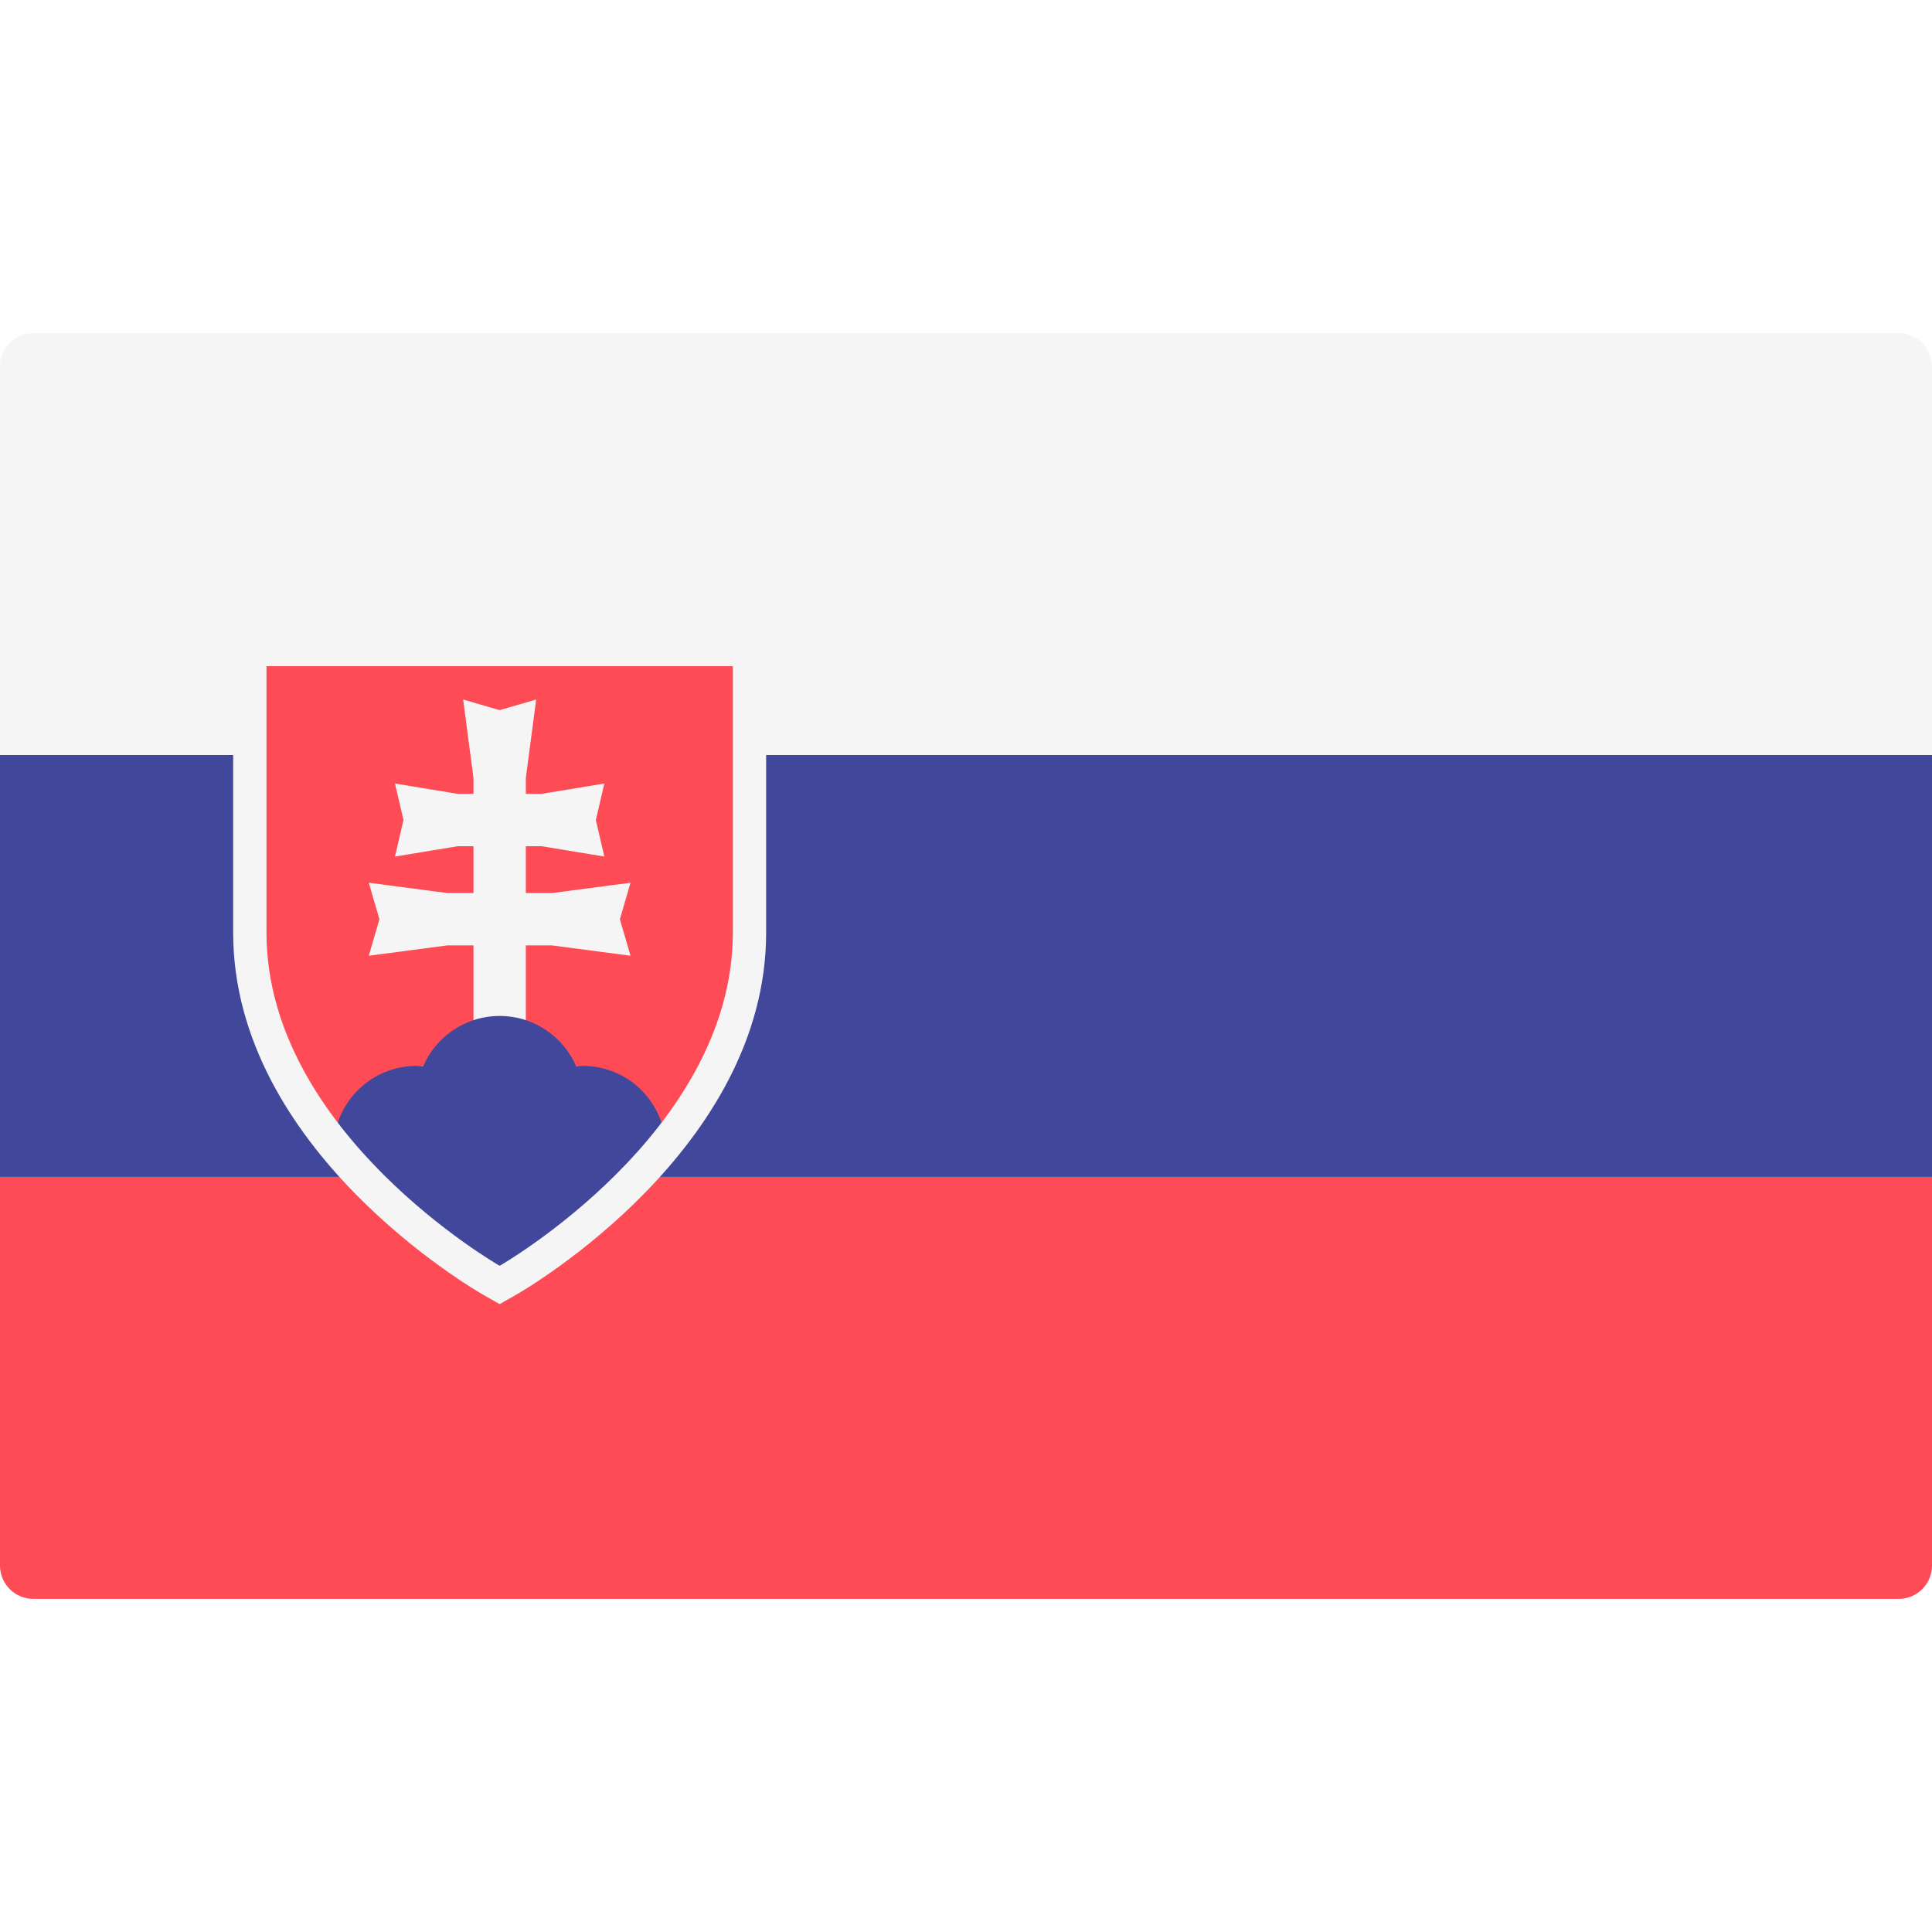
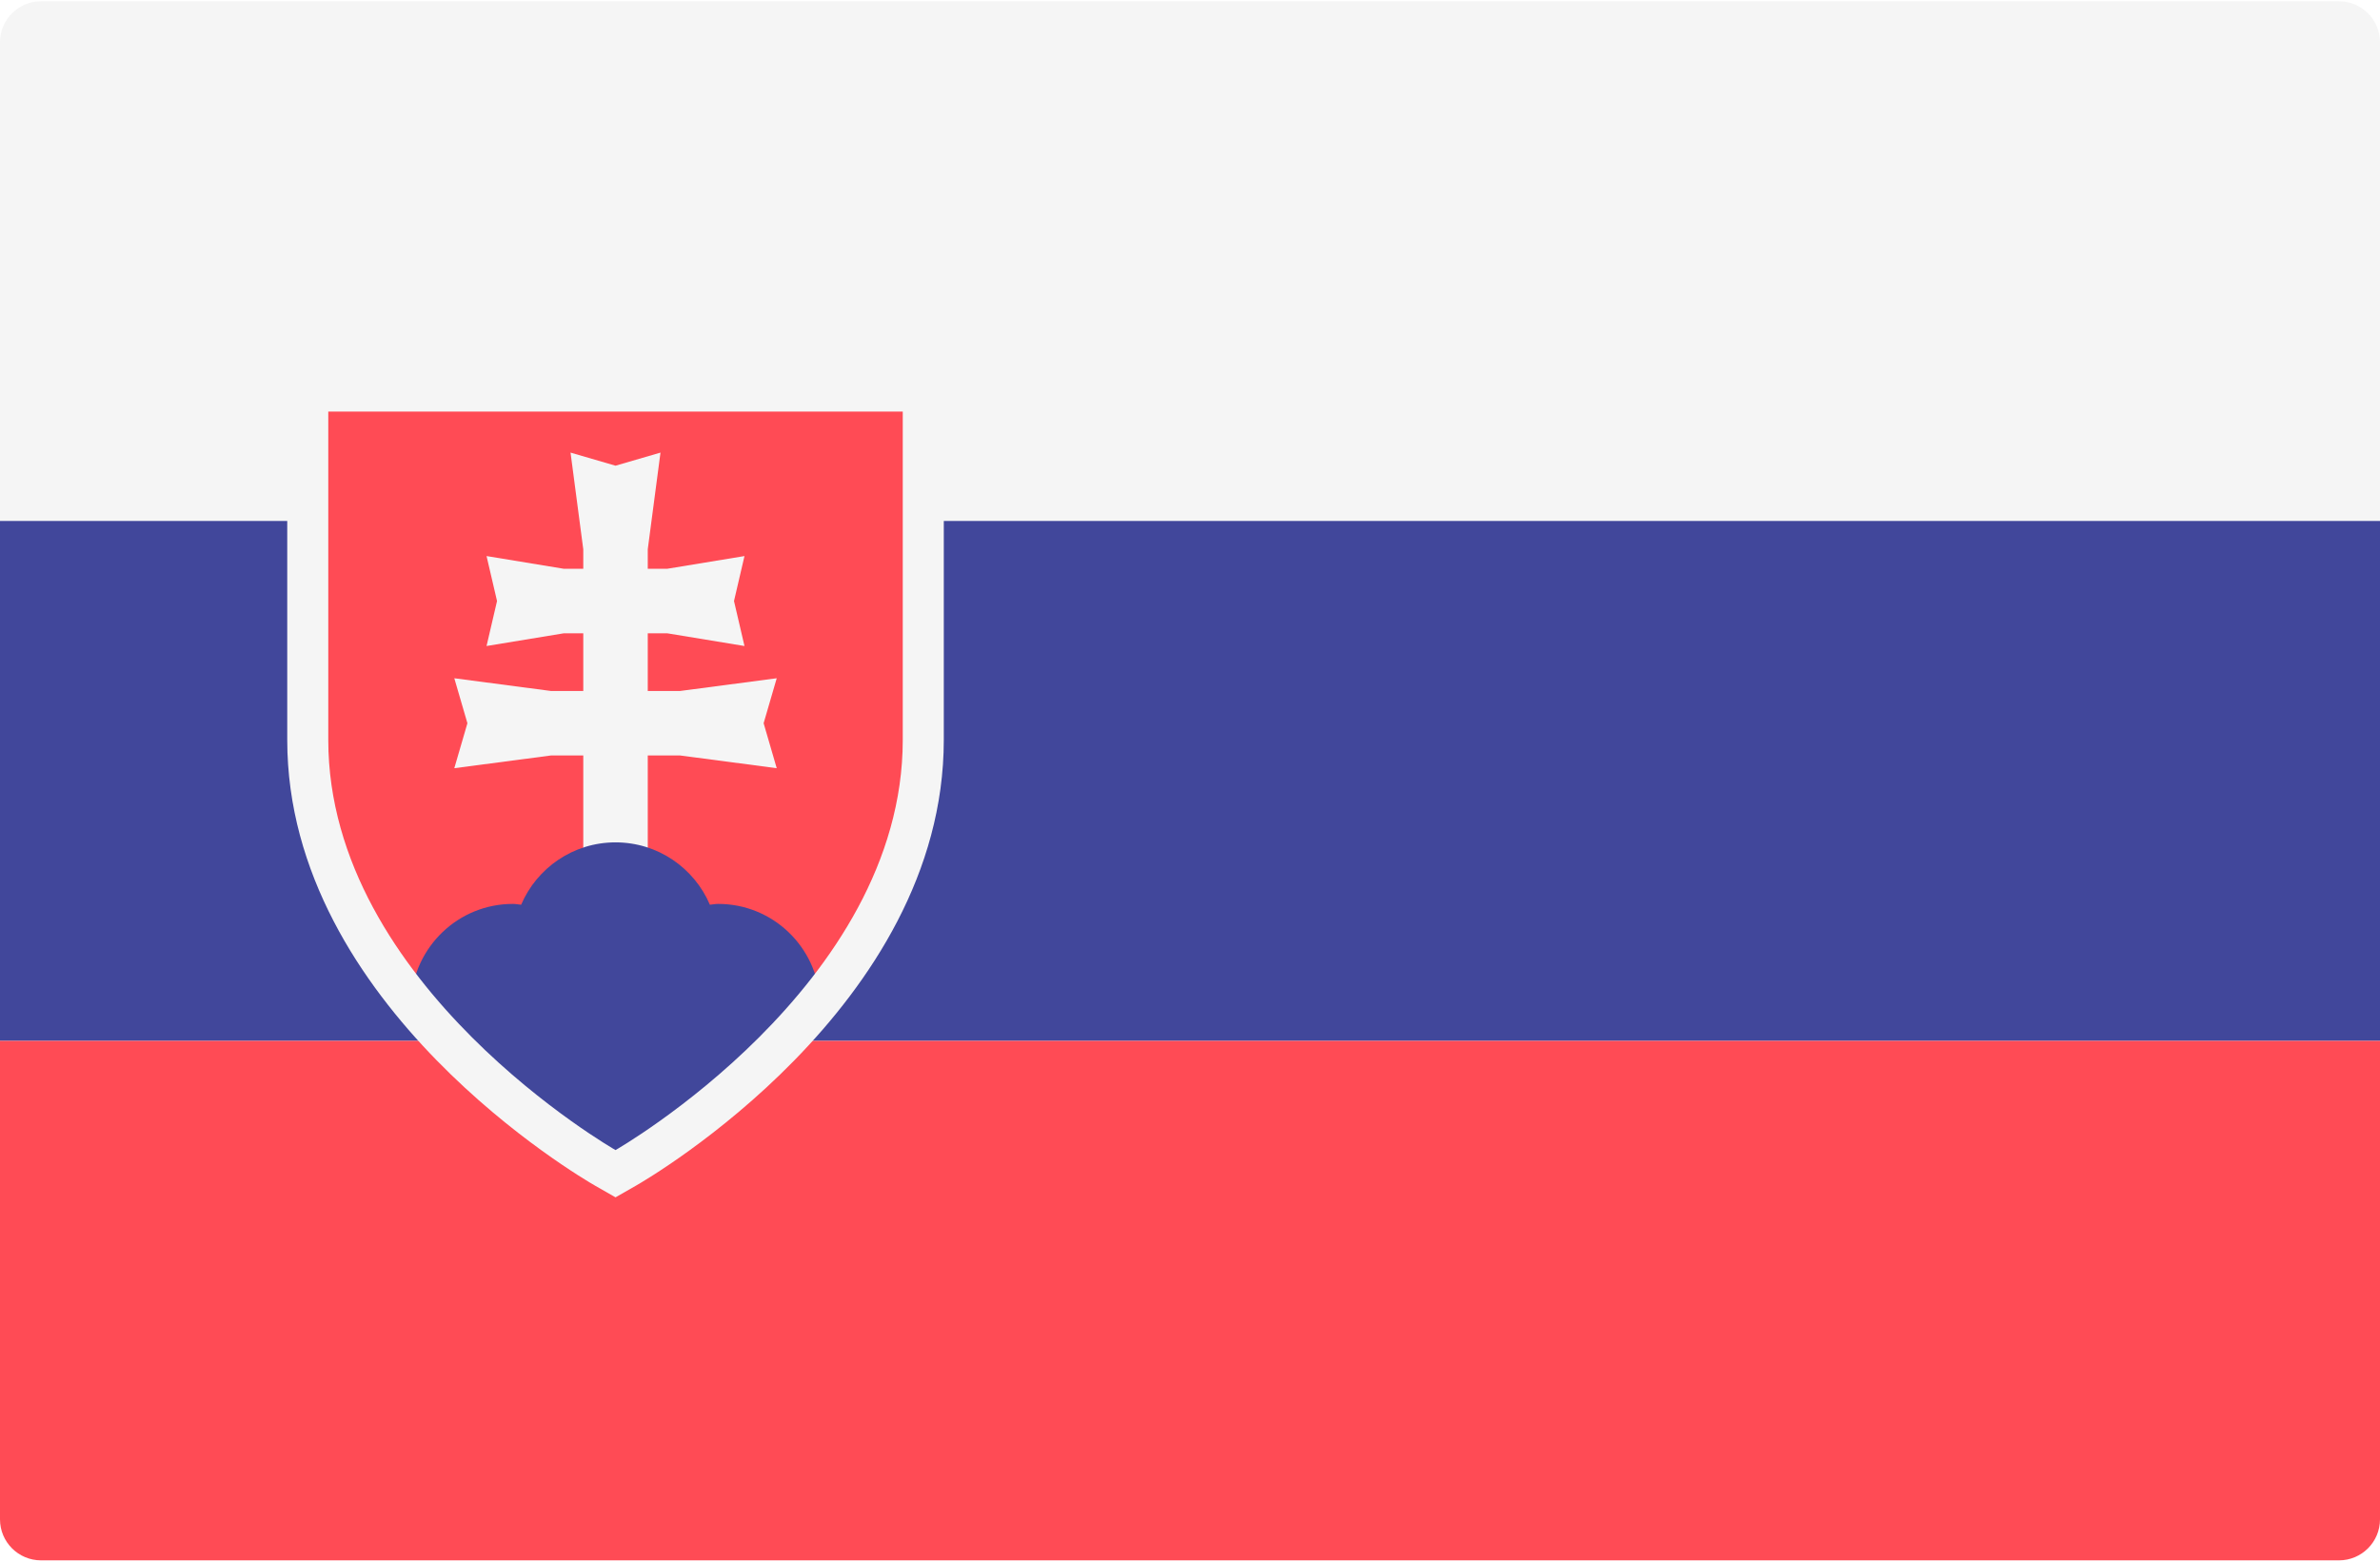
- <svg xmlns="http://www.w3.org/2000/svg" version="1.1" id="Layer_1" x="0px" y="0px" viewBox="0 0 512 512" style="enable-background:new 0 0 512 512;" xml:space="preserve">
-   <path style="fill:#F5F5F5;" d="M512,200.092H0V97.103c0-4.875,3.953-8.828,8.828-8.828h494.345c4.875,0,8.828,3.953,8.828,8.828  V200.092z" />
-   <path style="fill:#FF4B55;" d="M503.172,423.724H8.828c-4.875,0-8.828-3.953-8.828-8.828V311.908h512v102.988  C512,419.772,508.047,423.724,503.172,423.724z" />
-   <rect y="200.088" style="fill:#41479B;" width="512" height="111.812" />
-   <path style="fill:#FF4B55;" d="M130.225,339.285c-2.613-1.501-64.018-37.216-64.018-92.113v-75.034h132.414v75.034  c0,54.897-61.405,90.612-64.018,92.113l-2.189,1.249L130.225,339.285z" />
-   <polygon style="fill:#F5F5F5;" points="167.094,233.931 146.285,236.672 139.35,236.672 139.35,224.254 143.511,224.254   160.157,226.995 157.903,217.318 160.157,207.641 143.511,210.381 139.35,210.381 139.35,206.187 142.09,185.379 132.414,188.198   122.738,185.379 125.478,206.187 125.478,210.381 121.315,210.381 104.67,207.641 106.924,217.318 104.67,226.995 121.315,224.254   125.478,224.254 125.478,236.672 118.542,236.672 97.734,233.931 100.552,243.607 97.734,253.284 118.542,250.543 125.478,250.543   125.478,282.483 139.35,282.483 139.35,250.543 146.285,250.543 167.094,253.284 164.276,243.607 " />
-   <path style="fill:#41479B;" d="M132.414,269.241c-9.118,0-16.938,5.532-20.302,13.419c-0.594-0.049-1.162-0.178-1.767-0.178  c-11.751,0-21.266,9.21-21.94,20.791c17.875,22.004,40.264,35.116,41.82,36.011l2.189,1.25l2.189-1.25  c1.556-0.895,23.945-14.006,41.82-36.011c-0.674-11.581-10.189-20.791-21.94-20.791c-0.605,0-1.173,0.129-1.767,0.178  C149.352,274.773,141.532,269.241,132.414,269.241z" />
-   <path style="fill:#F5F5F5;" d="M194.207,176.552c0,0,0,52.966,0,70.621c0,52.966-61.793,88.276-61.793,88.276  s-61.793-35.31-61.793-88.276c0-17.655,0-70.621,0-70.621H194.207 M203.034,167.724h-8.828H70.621h-8.828v8.828v70.621  c0,57.428,63.537,94.394,66.241,95.94l4.38,2.503l4.38-2.503c2.705-1.546,66.241-38.513,66.241-95.94v-70.621V167.724  L203.034,167.724z" />
-   <g>
- </g>
-   <g>
- </g>
-   <g>
- </g>
-   <g>
- </g>
-   <g>
- </g>
-   <g>
- </g>
-   <g>
- </g>
-   <g>
- </g>
-   <g>
- </g>
-   <g>
- </g>
-   <g>
- </g>
-   <g>
- </g>
-   <g>
- </g>
-   <g>
- </g>
-   <g>
- </g>
+ <svg xmlns="http://www.w3.org/2000/svg" width="512" height="336" viewBox="0 0 512 336">
+   <g fill="none">
+     <path d="M512.001 112.092H0V9.103A8.829 8.829 0 0 1 8.828.275h494.345a8.829 8.829 0 0 1 8.828 8.828v102.989z" fill="#F5F5F5" />
+     <path d="M503.172 335.724H8.828A8.829 8.829 0 0 1 0 326.896V223.908h512v102.988a8.828 8.828 0 0 1-8.828 8.828z" fill="#FF4B55" />
+     <path fill="#41479B" d="M0 112.088h512V223.9H0z" />
+     <path d="M130.225 251.285c-2.613-1.501-64.018-37.216-64.018-92.113V84.138h132.414v75.034c0 54.897-61.405 90.612-64.018 92.113l-2.189 1.249-2.189-1.249z" fill="#FF4B55" />
+     <path fill="#F5F5F5" d="M167.094 145.931l-20.809 2.741h-6.935v-12.418h4.161l16.646 2.741-2.254-9.677 2.254-9.677-16.646 2.74h-4.161v-4.194l2.74-20.808-9.676 2.819-9.676-2.819 2.74 20.808v4.194h-4.163l-16.645-2.74 2.254 9.677-2.254 9.677 16.645-2.741h4.163v12.418h-6.936l-20.808-2.741 2.818 9.676-2.818 9.677 20.808-2.741h6.936v31.94h13.872v-31.94h6.935l20.809 2.741-2.818-9.677z" />
+     <path d="M132.414 181.241c-9.118 0-16.938 5.532-20.302 13.419-.594-.049-1.162-.178-1.767-.178-11.751 0-21.266 9.21-21.94 20.791 17.875 22.004 40.264 35.116 41.82 36.011l2.189 1.25 2.189-1.25c1.556-.895 23.945-14.006 41.82-36.011-.674-11.581-10.189-20.791-21.94-20.791-.605 0-1.173.129-1.767.178-3.364-7.887-11.184-13.419-20.302-13.419z" fill="#41479B" />
+     <path d="M194.207 88.552v70.621c0 52.966-61.793 88.276-61.793 88.276s-61.793-35.31-61.793-88.276V88.552h123.586zm8.828-8.828H61.793v79.449c0 57.428 63.537 94.394 66.241 95.94l4.38 2.503 4.38-2.503c2.705-1.546 66.241-38.513 66.241-95.94V79.724z" fill="#F5F5F5" />
+   </g>
</svg>
